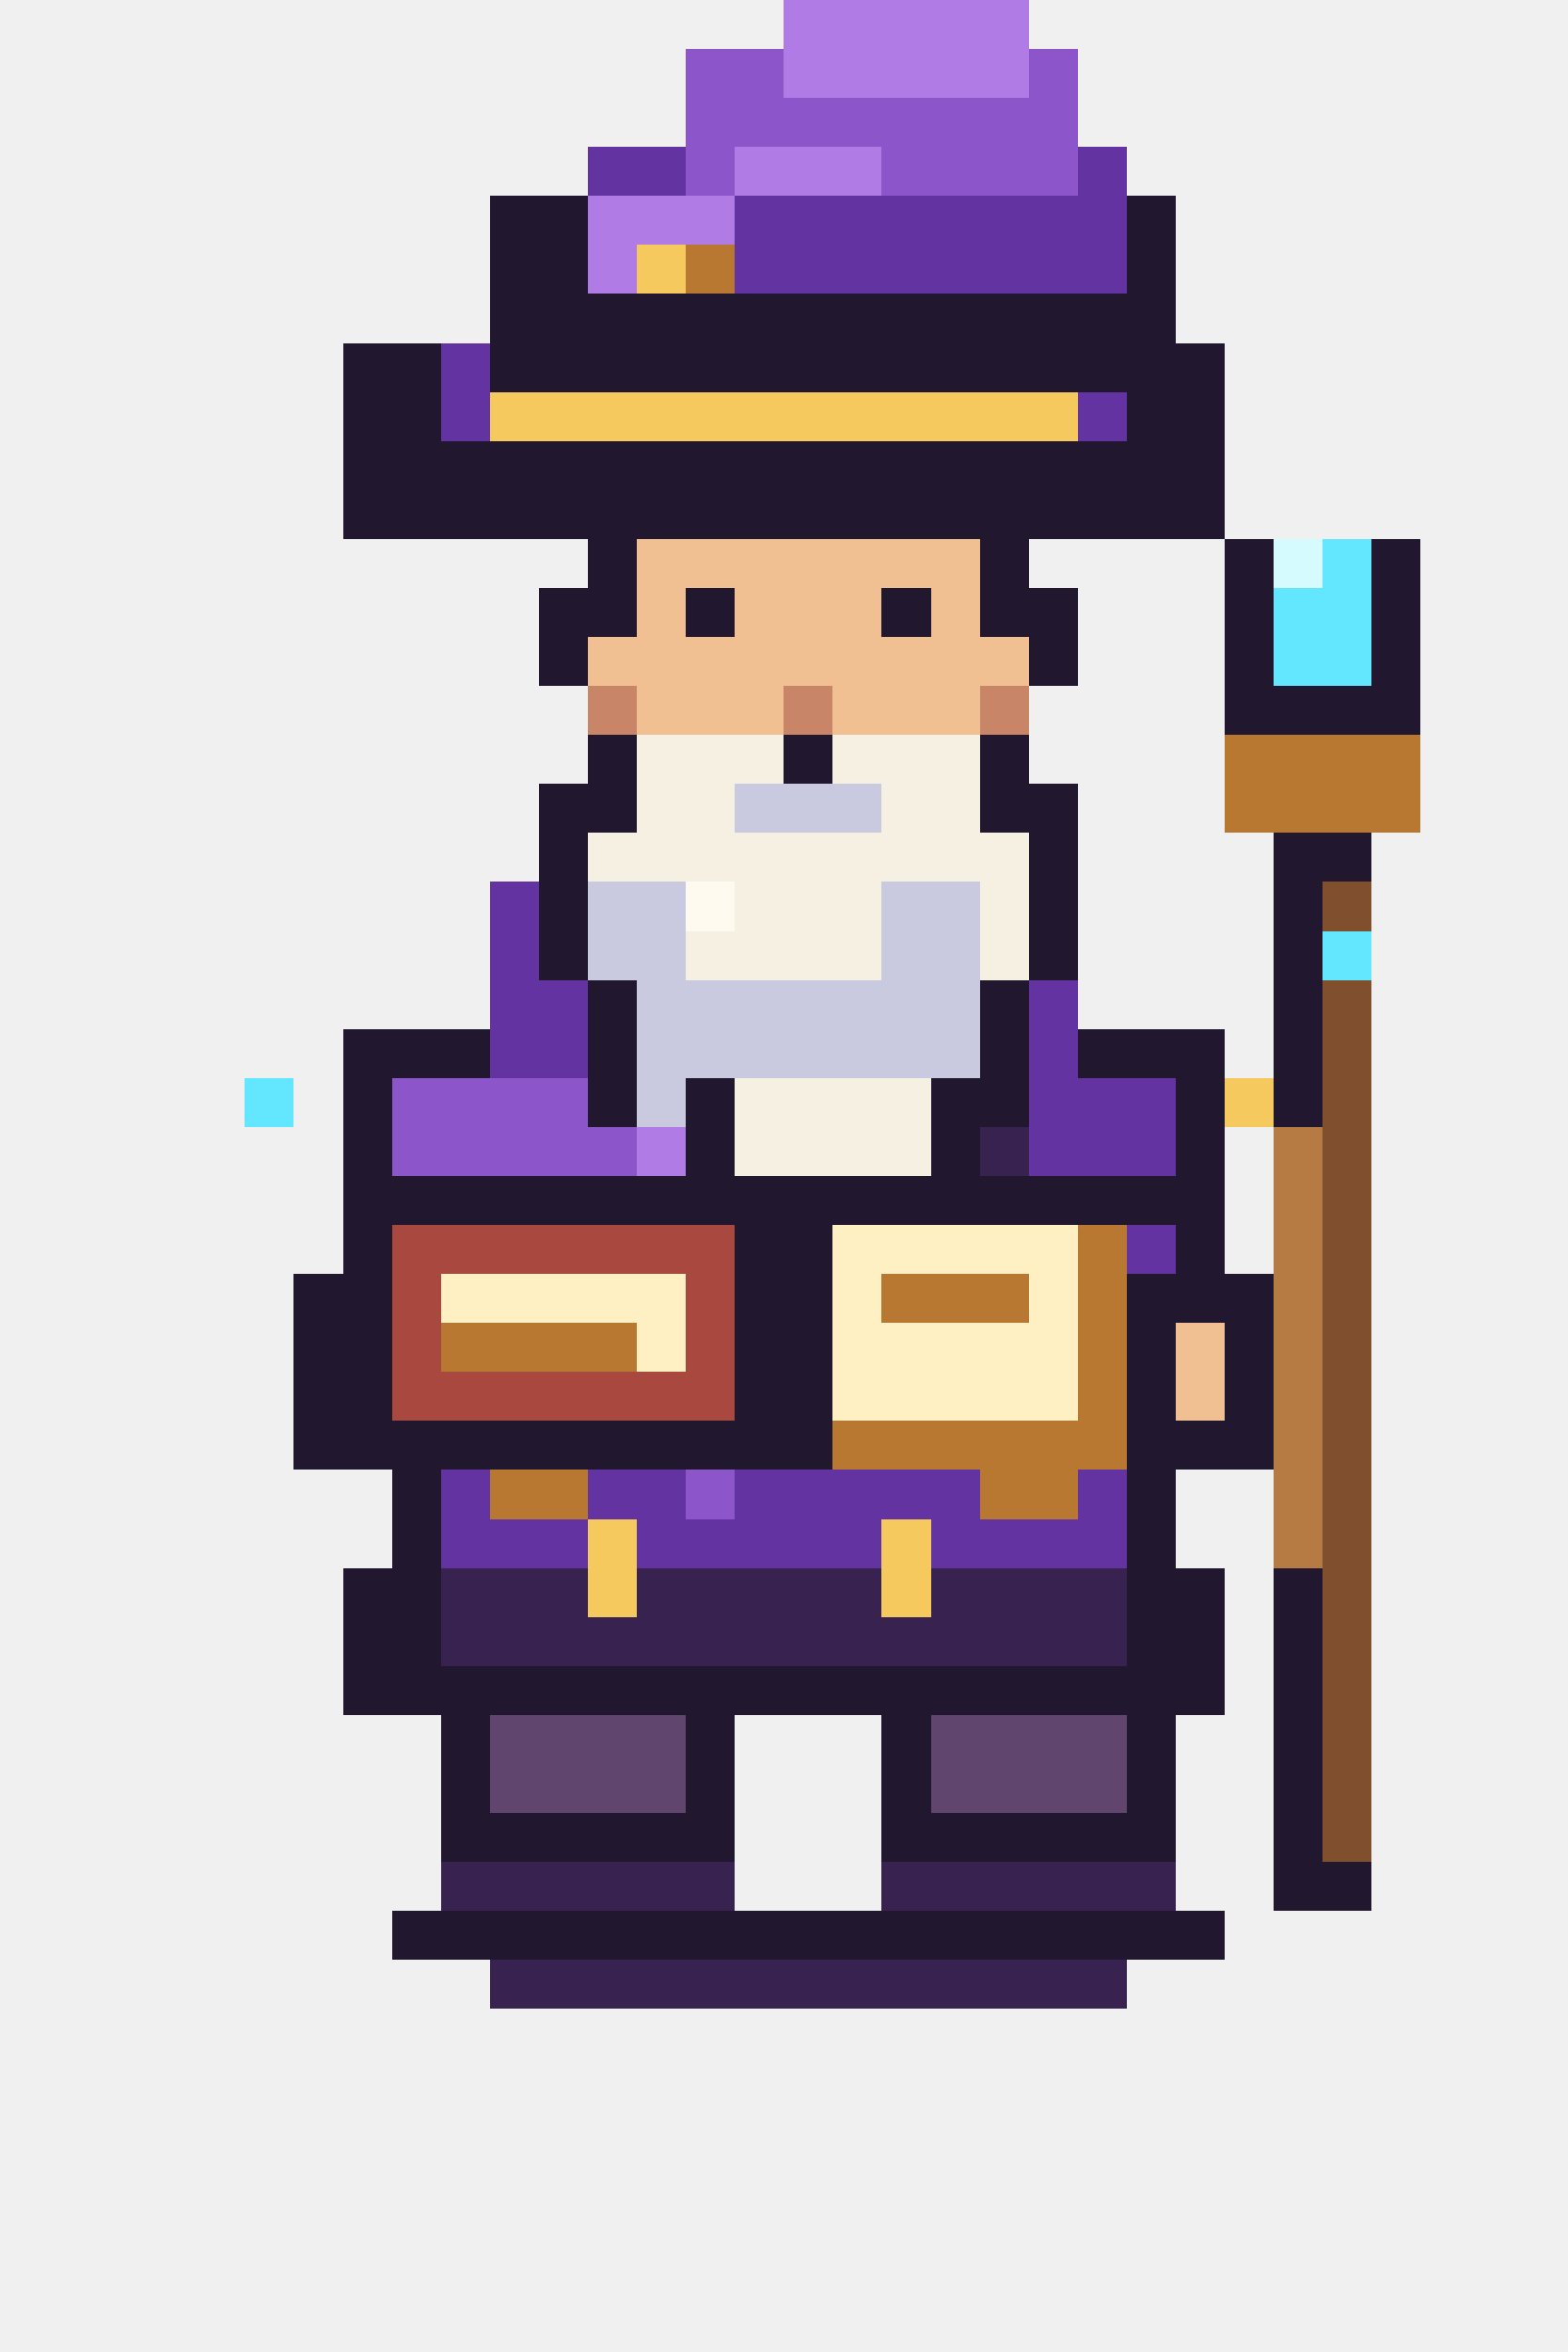
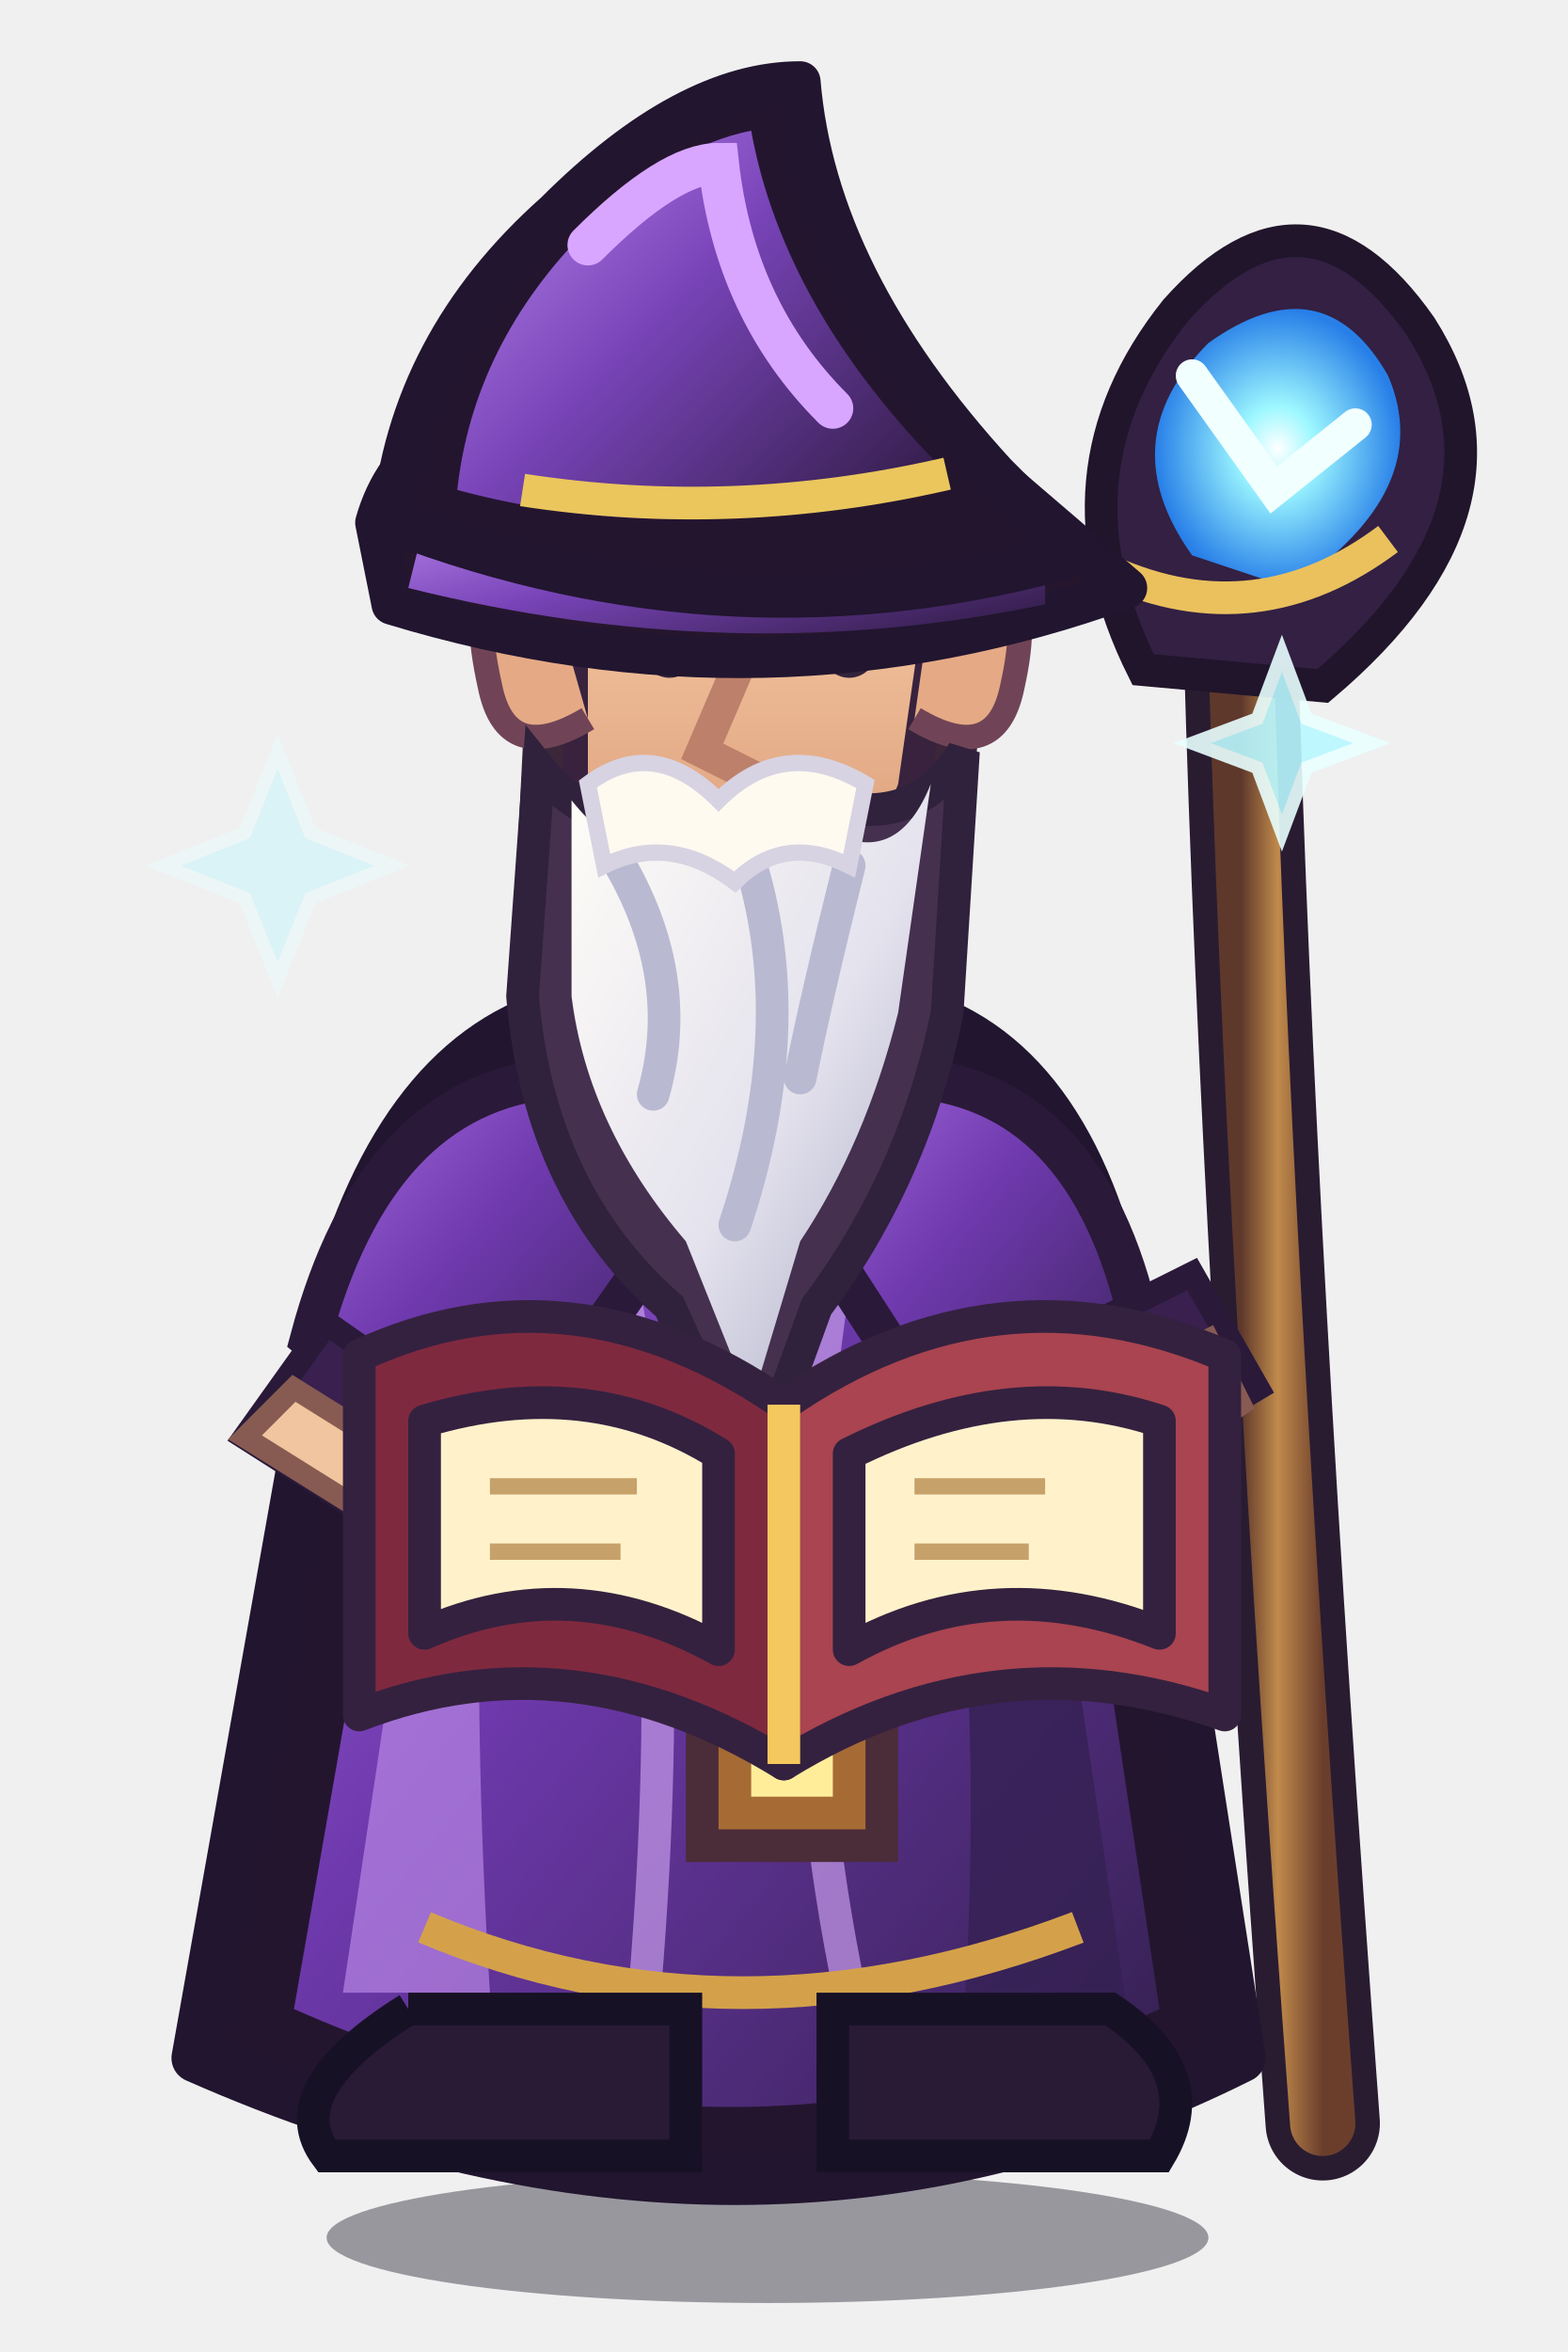
- <svg xmlns="http://www.w3.org/2000/svg" width="32" height="48" viewBox="0 0 32 48" shape-rendering="crispEdges" role="img" aria-label="study wizard frame 6">
-   <rect x="26" y="16" width="2" height="23" fill="#21172e" />
-   <rect x="27" y="18" width="1" height="20" fill="#80502e" />
-   <rect x="26" y="23" width="1" height="9" fill="#b57b43" />
-   <rect x="25" y="14" width="4" height="3" fill="#b97832" />
-   <rect x="25" y="11" width="4" height="4" fill="#21172e" />
-   <rect x="26" y="11" width="2" height="3" fill="#63e6ff" />
-   <rect x="26" y="11" width="1" height="1" fill="#d5fbff" />
-   <rect x="8" y="39" width="17" height="1" fill="#21172e" />
-   <rect x="10" y="40" width="13" height="1" fill="#38224f" />
-   <rect x="11" y="16" width="10" height="3" fill="#21172e" />
-   <rect x="10" y="18" width="12" height="3" fill="#6333a1" />
-   <rect x="8" y="21" width="16" height="9" fill="#21172e" />
-   <rect x="9" y="21" width="14" height="8" fill="#6333a1" />
-   <rect x="10" y="22" width="3" height="7" fill="#8c55ca" />
-   <rect x="19" y="22" width="2" height="7" fill="#38224f" />
-   <rect x="8" y="28" width="16" height="6" fill="#21172e" />
-   <rect x="9" y="29" width="14" height="4" fill="#6333a1" />
-   <rect x="7" y="32" width="18" height="3" fill="#21172e" />
-   <rect x="9" y="32" width="14" height="2" fill="#38224f" />
-   <rect x="13" y="22" width="1" height="8" fill="#b07be5" />
-   <rect x="14" y="25" width="1" height="6" fill="#8c55ca" />
-   <rect x="20" y="24" width="1" height="5" fill="#b07be5" />
-   <rect x="10" y="30" width="2" height="1" fill="#b97832" />
-   <rect x="12" y="31" width="1" height="2" fill="#f5c95e" />
-   <rect x="18" y="31" width="1" height="2" fill="#f5c95e" />
-   <rect x="20" y="30" width="2" height="1" fill="#b97832" />
-   <rect x="15" y="27" width="3" height="2" fill="#b97832" />
-   <rect x="16" y="27" width="1" height="1" fill="#f5c95e" />
-   <rect x="7" y="21" width="3" height="7" fill="#21172e" />
-   <rect x="8" y="22" width="2" height="5" fill="#8c55ca" />
-   <rect x="6" y="26" width="4" height="4" fill="#21172e" />
-   <rect x="7" y="27" width="2" height="2" fill="#f0bf92" />
-   <rect x="8" y="28" width="1" height="1" fill="#c98568" />
-   <rect x="22" y="21" width="3" height="7" fill="#21172e" />
-   <rect x="22" y="22" width="2" height="5" fill="#6333a1" />
-   <rect x="23" y="26" width="3" height="4" fill="#21172e" />
-   <rect x="24" y="27" width="1" height="2" fill="#f0bf92" />
-   <rect x="12" y="9" width="9" height="8" fill="#21172e" />
-   <rect x="13" y="10" width="7" height="6" fill="#f0bf92" />
-   <rect x="12" y="12" width="1" height="3" fill="#c98568" />
-   <rect x="20" y="12" width="1" height="3" fill="#c98568" />
-   <rect x="14" y="12" width="1" height="1" fill="#21172e" />
-   <rect x="18" y="12" width="1" height="1" fill="#21172e" />
-   <rect x="16" y="14" width="1" height="1" fill="#c98568" />
-   <rect x="11" y="12" width="2" height="2" fill="#21172e" />
-   <rect x="12" y="13" width="1" height="1" fill="#f0bf92" />
-   <rect x="20" y="12" width="2" height="2" fill="#21172e" />
-   <rect x="20" y="13" width="1" height="1" fill="#f0bf92" />
-   <rect x="12" y="15" width="9" height="3" fill="#21172e" />
-   <rect x="11" y="16" width="11" height="4" fill="#21172e" />
-   <rect x="12" y="17" width="9" height="4" fill="#f6f0e3" />
-   <rect x="13" y="16" width="7" height="2" fill="#f6f0e3" />
-   <rect x="12" y="20" width="9" height="3" fill="#21172e" />
-   <rect x="13" y="20" width="7" height="3" fill="#c9c9df" />
-   <rect x="14" y="22" width="6" height="3" fill="#21172e" />
-   <rect x="15" y="22" width="4" height="3" fill="#f6f0e3" />
-   <rect x="15" y="24" width="3" height="2" fill="#c9c9df" />
-   <rect x="16" y="25" width="2" height="1" fill="#f6f0e3" />
-   <rect x="12" y="18" width="2" height="2" fill="#c9c9df" />
-   <rect x="18" y="18" width="2" height="2" fill="#c9c9df" />
-   <rect x="14" y="18" width="1" height="1" fill="#fffaf0" />
-   <rect x="13" y="15" width="3" height="2" fill="#f6f0e3" />
-   <rect x="17" y="15" width="3" height="2" fill="#f6f0e3" />
-   <rect x="15" y="16" width="3" height="1" fill="#c9c9df" />
-   <rect x="7" y="7" width="18" height="4" fill="#21172e" />
-   <rect x="9" y="7" width="14" height="2" fill="#6333a1" />
-   <rect x="10" y="8" width="12" height="1" fill="#f5c95e" />
-   <rect x="10" y="4" width="14" height="4" fill="#21172e" />
-   <rect x="12" y="3" width="11" height="3" fill="#6333a1" />
-   <rect x="14" y="1" width="8" height="3" fill="#8c55ca" />
-   <rect x="16" y="0" width="5" height="2" fill="#b07be5" />
-   <rect x="12" y="4" width="3" height="2" fill="#b07be5" />
-   <rect x="15" y="3" width="3" height="1" fill="#b07be5" />
-   <rect x="18" y="4" width="2" height="2" fill="#6333a1" />
-   <rect x="13" y="5" width="2" height="1" fill="#f5c95e" />
-   <rect x="14" y="5" width="1" height="1" fill="#b97832" />
-   <rect x="9" y="35" width="6" height="4" fill="#21172e" />
-   <rect x="10" y="35" width="4" height="2" fill="#60456f" />
-   <rect x="9" y="38" width="6" height="1" fill="#38224f" />
-   <rect x="18" y="35" width="6" height="4" fill="#21172e" />
-   <rect x="19" y="35" width="4" height="2" fill="#60456f" />
-   <rect x="18" y="38" width="6" height="1" fill="#38224f" />
-   <rect x="8" y="24" width="16" height="1" fill="#21172e" />
-   <rect x="7" y="25" width="9" height="5" fill="#21172e" />
-   <rect x="8" y="25" width="7" height="4" fill="#a9483e" />
-   <rect x="16" y="25" width="7" height="5" fill="#b97832" />
-   <rect x="17" y="25" width="5" height="4" fill="#fff0c4" />
-   <rect x="9" y="26" width="5" height="2" fill="#fff0c4" />
-   <rect x="15" y="25" width="2" height="5" fill="#21172e" />
-   <rect x="9" y="27" width="4" height="1" fill="#b97832" />
-   <rect x="18" y="26" width="3" height="1" fill="#b97832" />
-   <rect x="5" y="22" width="1" height="1" fill="#63e6ff" />
-   <rect x="25" y="22" width="1" height="1" fill="#f5c95e" />
-   <rect x="27" y="19" width="1" height="1" fill="#63e6ff" />
+ <svg xmlns="http://www.w3.org/2000/svg" width="96" height="144" viewBox="0 0 96 144" role="img" aria-label="Elder wizard studying frame 6">
+   <defs>
+     <linearGradient id="robe" x1="0" y1="0" x2="1" y2="1">
+       <stop stop-color="#a66be2" />
+       <stop offset=".42" stop-color="#6e39ad" />
+       <stop offset="1" stop-color="#34204f" />
+     </linearGradient>
+     <linearGradient id="hat" x1="0" y1="0" x2="1" y2=".8">
+       <stop stop-color="#bd8af1" />
+       <stop offset=".48" stop-color="#7844b8" />
+       <stop offset="1" stop-color="#382051" />
+     </linearGradient>
+     <linearGradient id="beard" x1="0" y1="0" x2="1" y2="1">
+       <stop stop-color="#fffdf7" />
+       <stop offset=".55" stop-color="#e4e2ed" />
+       <stop offset="1" stop-color="#a5a6c2" />
+     </linearGradient>
+     <linearGradient id="skin" x1="0" y1="0" x2="0" y2="1">
+       <stop stop-color="#ffdbb4" />
+       <stop offset="1" stop-color="#d99875" />
+     </linearGradient>
+     <radialGradient id="gem">
+       <stop stop-color="#fff" />
+       <stop offset=".3" stop-color="#9df8ff" />
+       <stop offset="1" stop-color="#287fe8" />
+     </radialGradient>
+     <linearGradient id="wood" x1="0" y1="0" x2="1" y2="0">
+       <stop stop-color="#5e382b" />
+       <stop offset=".45" stop-color="#c08a4b" />
+       <stop offset="1" stop-color="#6b3e2c" />
+     </linearGradient>
+   </defs>
+   <ellipse cx="47" cy="137" rx="27" ry="4" fill="#171124" opacity=".4" />
+   <path d="M76 40Q77 76 81 130" fill="none" stroke="#291c31" stroke-width="7" stroke-linecap="round" />
+   <path d="M76 40Q77 76 81 130" fill="none" stroke="url(#wood)" stroke-width="4" stroke-linecap="round" />
+   <path d="M70 41Q64 29 72 19Q80 10 87 20Q94 31 81 42Z" fill="#332043" stroke="#20152b" stroke-width="2" />
+   <path d="M73 34Q68 27 74 21Q81 16 85 23Q88 30 79 36Z" fill="url(#gem)" />
+   <path d="M73 23l5 7 5-4" fill="none" stroke="#f1ffff" stroke-width="2" stroke-linecap="round" />
+   <path d="M68 35Q77 39 85 33" fill="none" stroke="#eac15d" stroke-width="2" />
+   <path d="M34 62Q24 65 20 81L12 126Q46 141 76 126L69 81Q66 65 56 62Z" fill="#24152f" stroke="#21152f" stroke-width="3" stroke-linejoin="round" />
+   <path d="M35 64Q27 69 25 83L18 123Q45 135 71 123L65 83Q62 69 55 64Z" fill="url(#robe)" />
+   <path d="M32 69Q28 89 30 122L21 122L27 82Z" fill="#bd8ce9" opacity=".65" />
+   <path d="M54 72Q61 93 59 124L69 123L63 82Z" fill="#342052" opacity=".8" />
+   <path d="M38 78Q42 98 39 127M51 79Q47 105 54 130" fill="none" stroke="#c49ae9" stroke-width="2" opacity=".7" />
+   <path d="M26 118Q45 126 66 118" fill="none" stroke="#d4a14a" stroke-width="2" />
+   <path d="M43 101h11v12H43z" fill="#a66b35" stroke="#4b2c39" stroke-width="2" />
+   <path d="M46 104h5v6h-5z" fill="#ffed9a" />
+   <path d="M34 66Q23 67 19 82L30 91L42 74Z" fill="url(#robe)" stroke="#2a1939" stroke-width="2.5" />
+   <path d="M56 66Q67 67 70 82L60 91L49 74Z" fill="url(#robe)" stroke="#2a1939" stroke-width="2.5" />
+   <path d="M20 81l10 7-4 7-11-7zM65 82l8-4 4 7-10 6z" fill="#39204e" stroke="#2a1939" stroke-width="1.5" />
+   <path d="M18 85l8 5-3 3-8-5zM68 85l6-3 2 4-6 4z" fill="#f0c59f" stroke="#875b52" stroke-width="1.3" />
+   <path d="M34 31Q33 22 45 21Q58 21 60 33L58 51Q54 61 46 62Q36 60 33 51Z" fill="#38223e" stroke="#3c263a" stroke-width="2.5" />
+   <path d="M36 32Q36 25 46 25Q56 25 57 34L55 48Q52 56 46 57Q38 55 36 48Z" fill="url(#skin)" />
+   <path d="M34 37Q28 33 30 42Q31 47 36 44M57 37Q64 33 62 42Q61 47 56 44" fill="#e5aa85" stroke="#704456" stroke-width="1.5" />
+   <path d="M37 35q4-3 8 0M48 35q4-3 7 0" fill="none" stroke="#756071" stroke-width="2.3" stroke-linecap="round" />
+   <ellipse cx="41" cy="39" rx="2" ry="2.5" fill="#33233a" />
+   <ellipse cx="52" cy="39" rx="2" ry="2.5" fill="#33233a" />
+   <circle cx="41.5" cy="38.5" r=".7" fill="#fff" />
+   <circle cx="52.5" cy="38.5" r=".7" fill="#fff" />
+   <path d="M46 39l-3 7 4 2" fill="none" stroke="#bd806b" stroke-width="2" stroke-linecap="round" />
+   <path d="M33 47Q37 52 42 49Q46 53 50 49Q56 51 59 46L58 62Q56 72 50 80L46 91L41 80Q33 73 32 61Z" fill="#45304f" stroke="#30213c" stroke-width="2" />
+   <path d="M35 49Q39 54 43 51Q47 54 51 51Q55 53 57 48L55 62Q53 70 49 76L46 86L42 76Q36 69 35 61Z" fill="url(#beard)" />
+   <path d="M38 53Q42 60 40 67M46 53Q49 63 45 75M52 53Q50 61 49 66" fill="none" stroke="#b9b9d2" stroke-width="2" stroke-linecap="round" />
+   <path d="M36 48Q40 45 44 49Q48 45 53 48L52 53Q48 51 45 54Q41 51 37 53Z" fill="#fffaf0" stroke="#d7d3e2" stroke-width="1" />
+   <path d="M23 32Q25 25 34 25L62 30L69 36Q47 44 24 37Z" fill="#25162e" stroke="#21152f" stroke-width="2.5" stroke-linejoin="round" />
+   <path d="M26 32Q42 28 64 34L64 37Q45 41 25 36Z" fill="url(#hat)" />
+   <path d="M29 33Q46 36 61 34" fill="none" stroke="#f2c65a" stroke-width="2" />
+   <path d="M24 32Q25 21 34 13Q42 5 49 5Q50 17 61 29L66 34Q45 40 24 32Z" fill="#24152f" stroke="#21152f" stroke-width="2.5" stroke-linejoin="round" />
+   <path d="M28 30Q29 21 36 14Q41 9 46 8Q48 19 58 29Q43 34 28 30Z" fill="url(#hat)" />
+   <path d="M36 15Q41 10 44 10Q45 19 51 25" fill="none" stroke="#d8a6ff" stroke-width="2.5" stroke-linecap="round" />
+   <path d="M32 30Q45 32 58 29" fill="none" stroke="#eac65d" stroke-width="2" />
+   <path d="M25 123h17v9H20q-3-4 5-9M51 123h17q6 4 3 9H51z" fill="#291a36" stroke="#171126" stroke-width="2" />
+   <g stroke="#34213f" stroke-width="2" stroke-linejoin="round">
+     <path d="M22 83Q35 77 48 86V108Q35 100 22 105Z" fill="#7f293f" />
+     <path d="M48 86Q61 77 75 83V105Q61 100 48 108Z" fill="#a94450" />
+     <path d="M26 87Q36 84 44 89V101Q35 96 26 100Z" fill="#fff2cb" />
+     <path d="M52 89Q62 84 71 87V100Q61 96 52 101Z" fill="#fff2cb" />
+     <path d="M48 86V108" stroke="#f4c85e" stroke-width="2" />
+     <path d="M30 91h9m-9 4h8m18-4h8m-8 4h7" stroke="#c7a16a" stroke-width="1" />
+   </g>
+   <g fill="#b8f7ff" stroke="#e9ffff" stroke-width=".8">
+     <path d="M15 55l2 5 2-5 5-2-5-2-2-5-2 5-5 2z" opacity="0.4" />
+     <path d="M77 47l1.5 4 1.5-4 4-1.5-4-1.5-1.5-4-1.5 4-4 1.5z" opacity="0.9" />
+   </g>
</svg>
